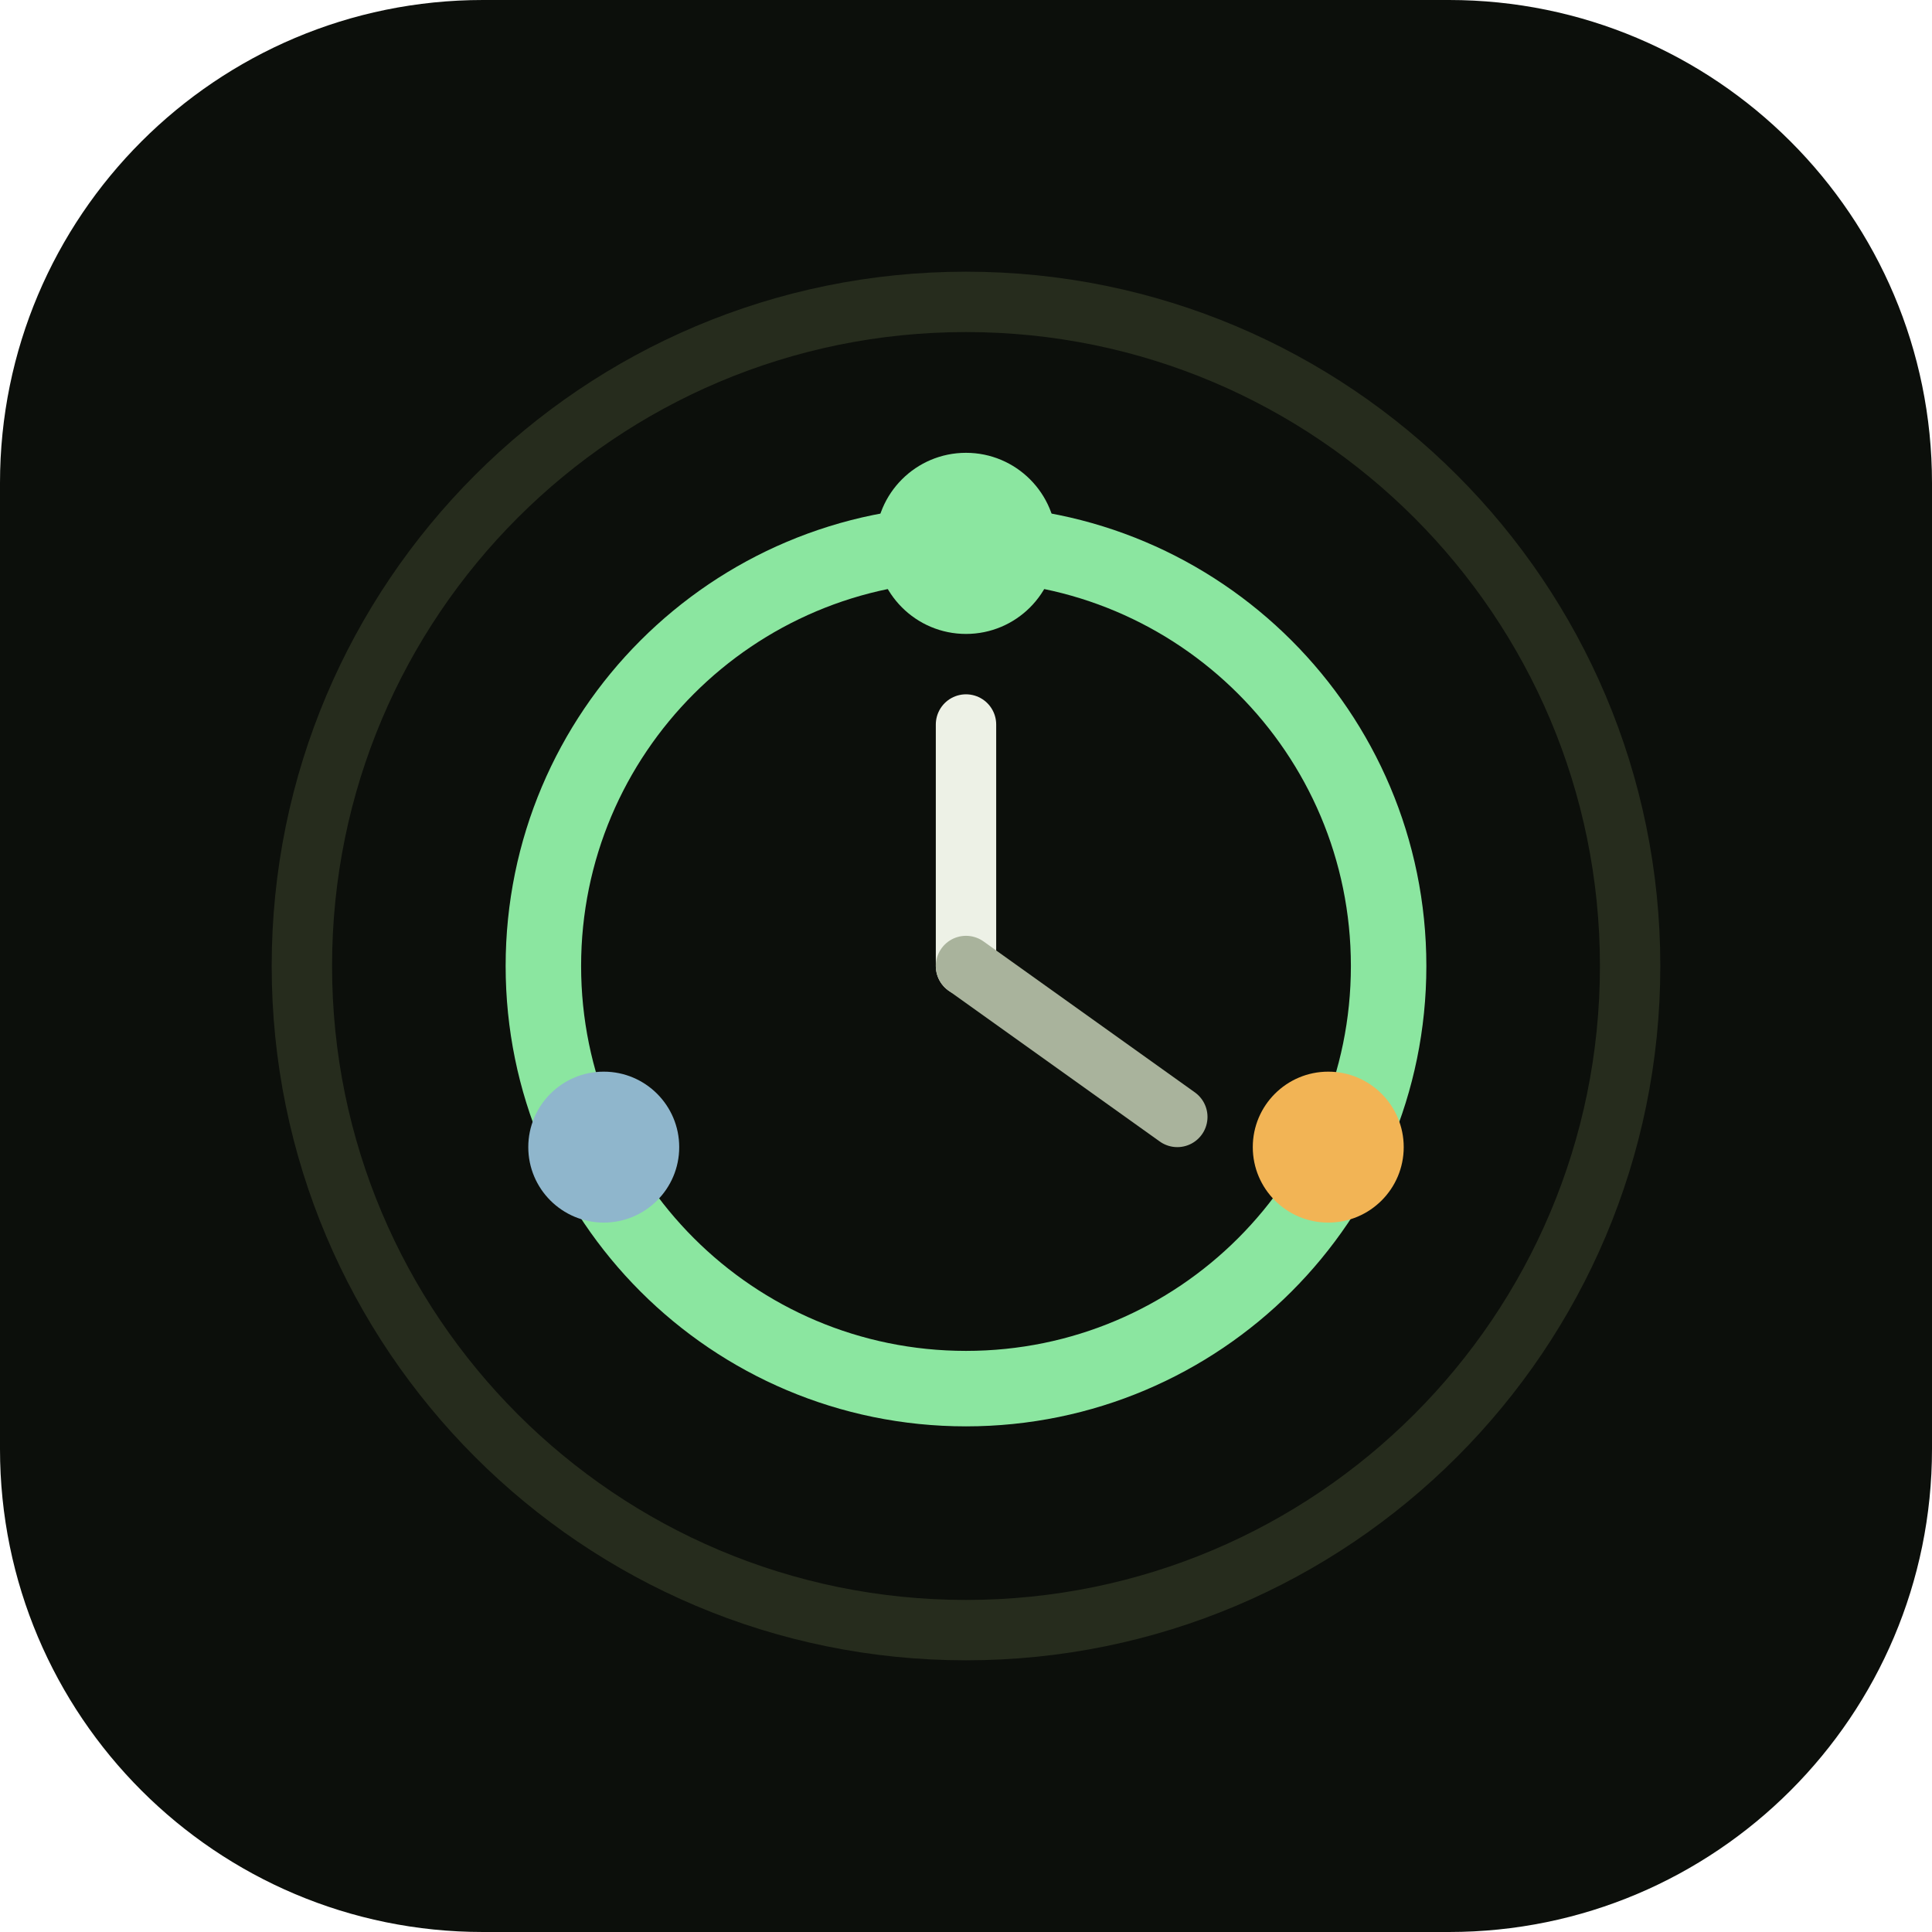
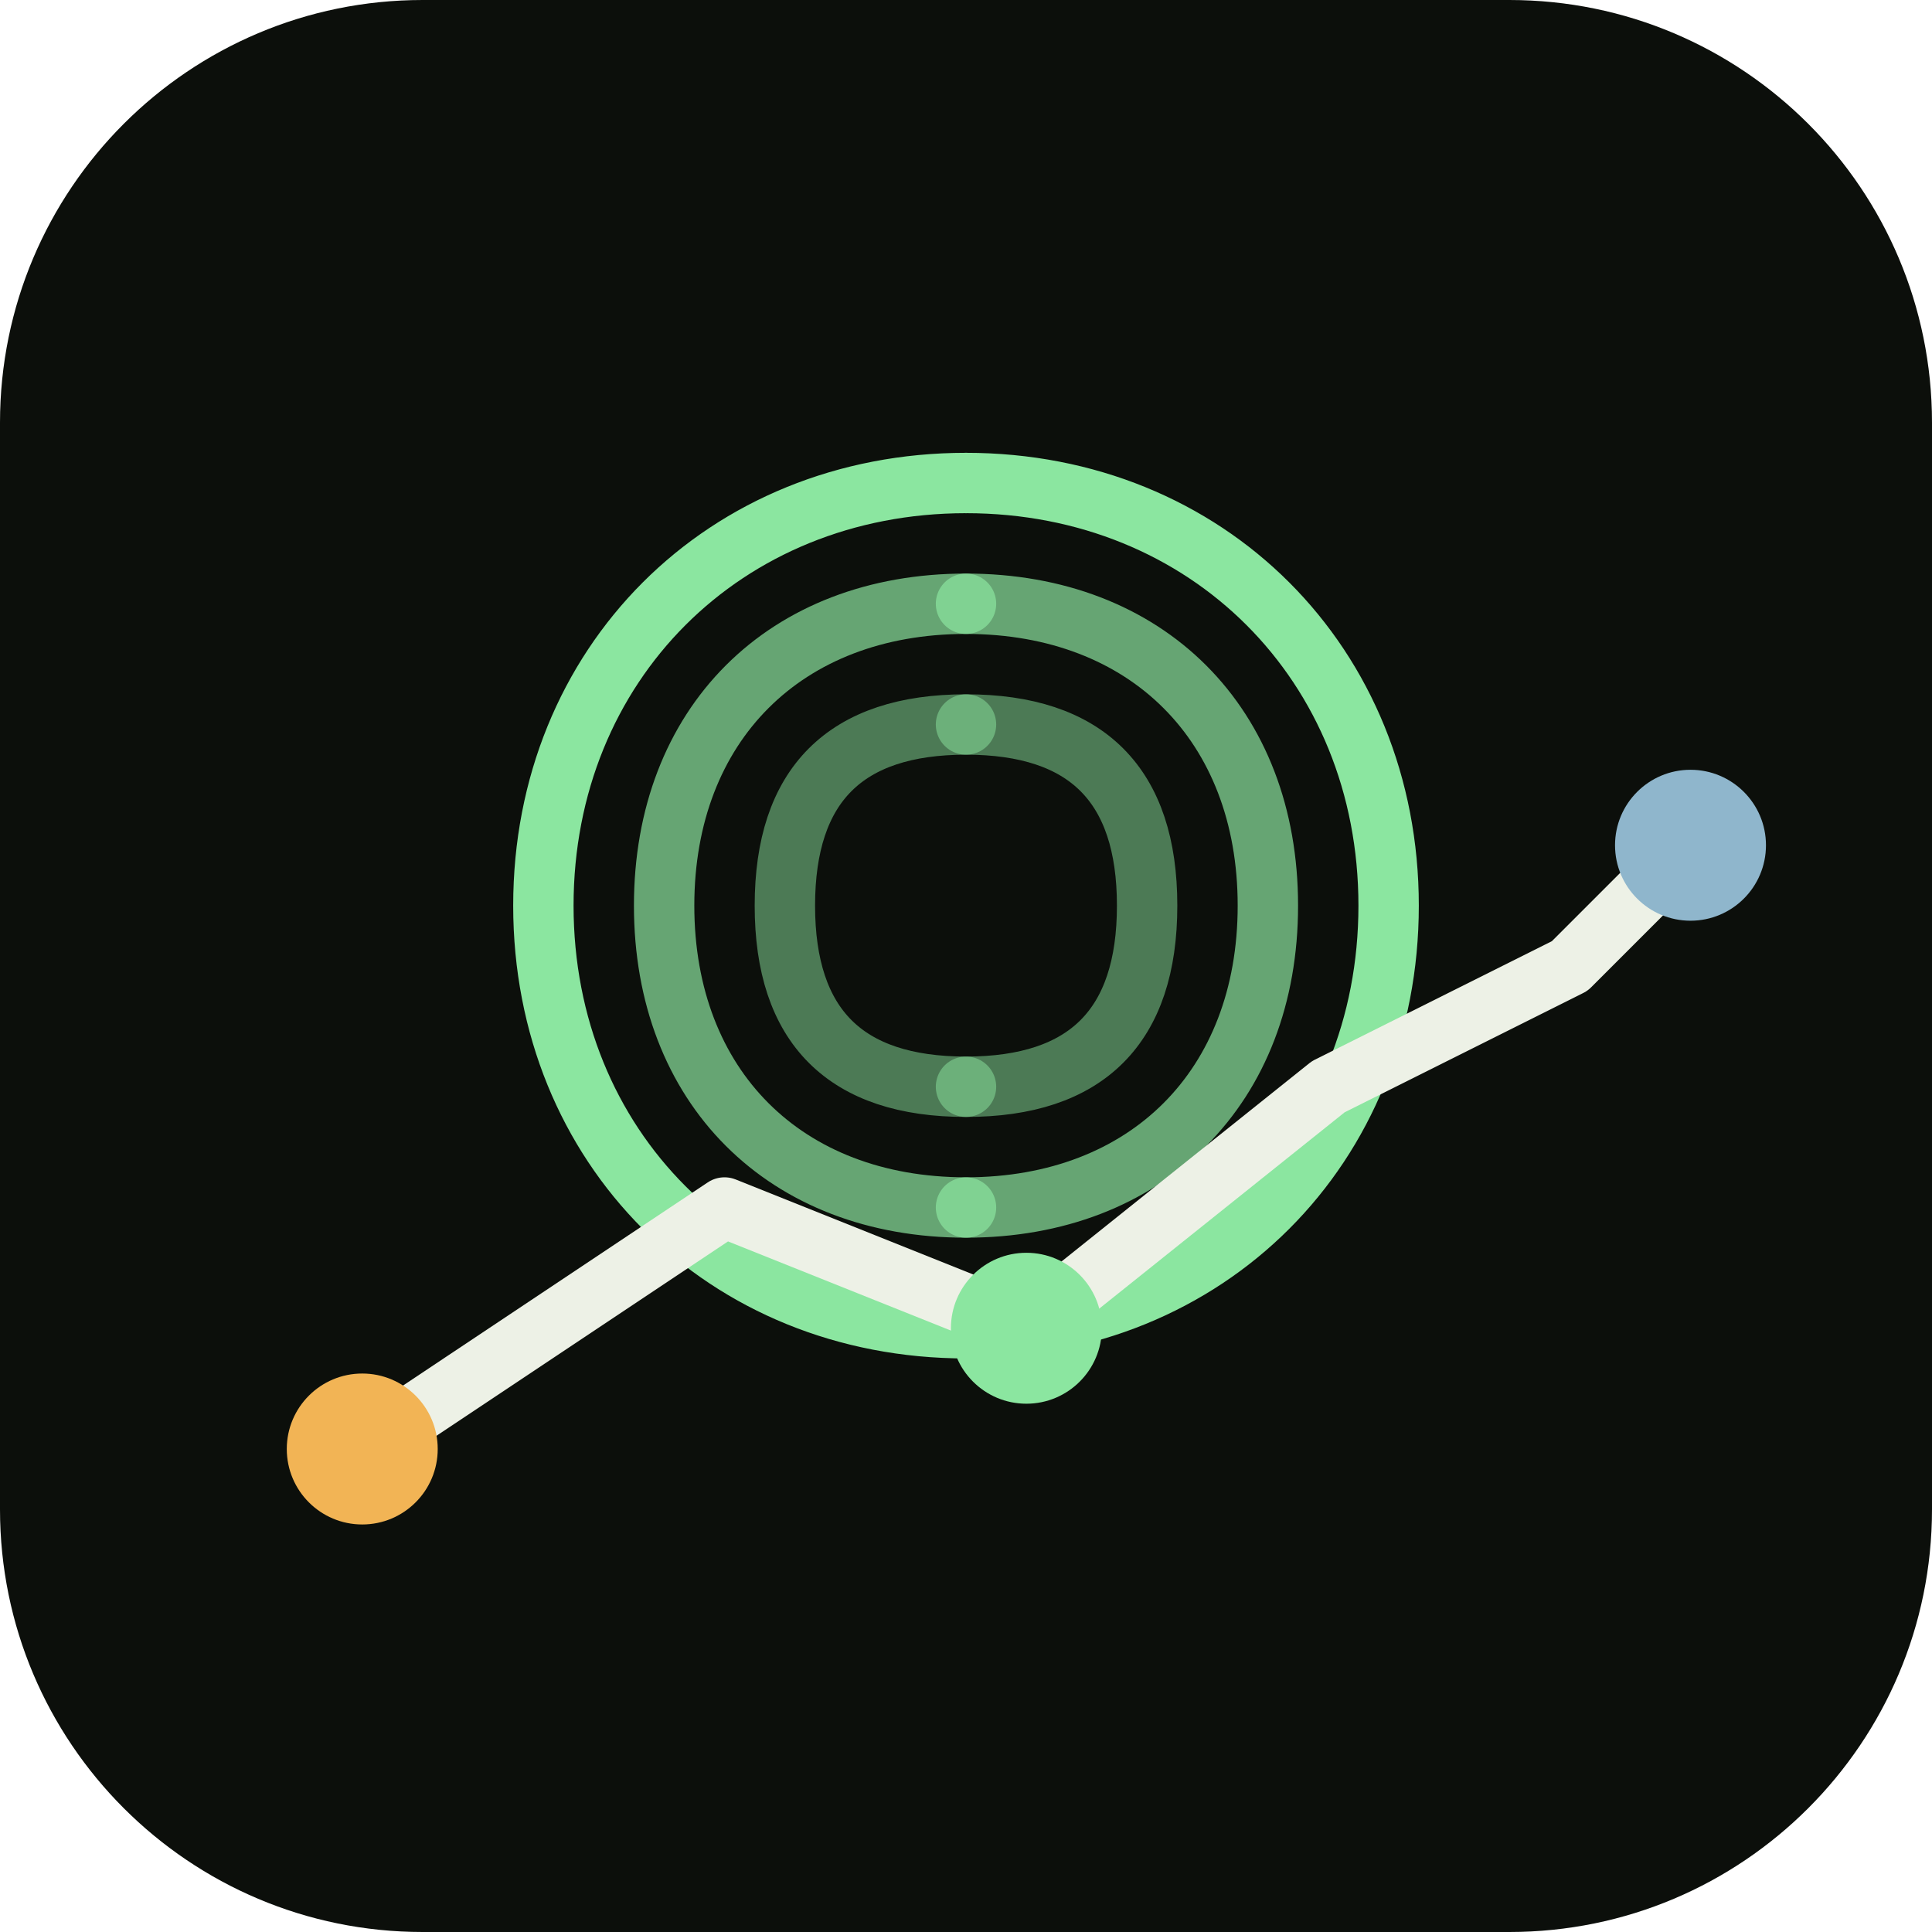
<svg xmlns="http://www.w3.org/2000/svg" viewBox="0 0 64 64" fill="none" aria-hidden="true">
-   <rect width="64" height="64" rx="16" fill="#0C0F0B" />
-   <circle cx="32" cy="32" r="22" stroke="#262C1D" stroke-width="2" />
-   <circle cx="32" cy="32" r="14" stroke="#8BE6A0" stroke-width="2.5" />
-   <circle cx="32" cy="18" r="3" fill="#8BE6A0" />
-   <circle cx="44" cy="38" r="2.5" fill="#F2B455" />
-   <circle cx="20" cy="38" r="2.5" fill="#8FB6CC" />
-   <path d="M32 32v-8" stroke="#EDF1E6" stroke-width="2" stroke-linecap="round" />
-   <path d="M32 32l7 5" stroke="#A9B39C" stroke-width="2" stroke-linecap="round" />
+   <rect width="64" height="64" rx="14" fill="#0C0F0B" />
+   <path d="M32 16 C24 16, 18 22, 18 30 C18 38, 24 44, 32 44" stroke="#8BE6A0" stroke-width="2" stroke-linecap="round" fill="none" />
+   <path d="M32 20 C26 20, 22 24, 22 30 C22 36, 26 40, 32 40" stroke="#8BE6A0" stroke-width="2" stroke-linecap="round" fill="none" opacity="0.7" />
+   <path d="M32 24 C28 24, 26 26, 26 30 C26 34, 28 36, 32 36" stroke="#8BE6A0" stroke-width="2" stroke-linecap="round" fill="none" opacity="0.5" />
+   <path d="M32 16 C40 16, 46 22, 46 30 C46 38, 40 44, 32 44" stroke="#8BE6A0" stroke-width="2" stroke-linecap="round" fill="none" />
+   <path d="M32 20 C38 20, 42 24, 42 30 C42 36, 38 40, 32 40" stroke="#8BE6A0" stroke-width="2" stroke-linecap="round" fill="none" opacity="0.7" />
+   <path d="M32 24 C36 24, 38 26, 38 30 C38 34, 36 36, 32 36" stroke="#8BE6A0" stroke-width="2" stroke-linecap="round" fill="none" opacity="0.5" />
+   <path d="M12 48 L24 40 L34 44 L44 36 L52 32 L56 28" stroke="#EDF1E6" stroke-width="2" stroke-linecap="round" stroke-linejoin="round" />
+   <circle cx="12" cy="48" r="2.5" fill="#F2B455" />
+   <circle cx="34" cy="44" r="2.5" fill="#8BE6A0" />
+   <circle cx="56" cy="28" r="2.5" fill="#8FB6CC" />
</svg>
